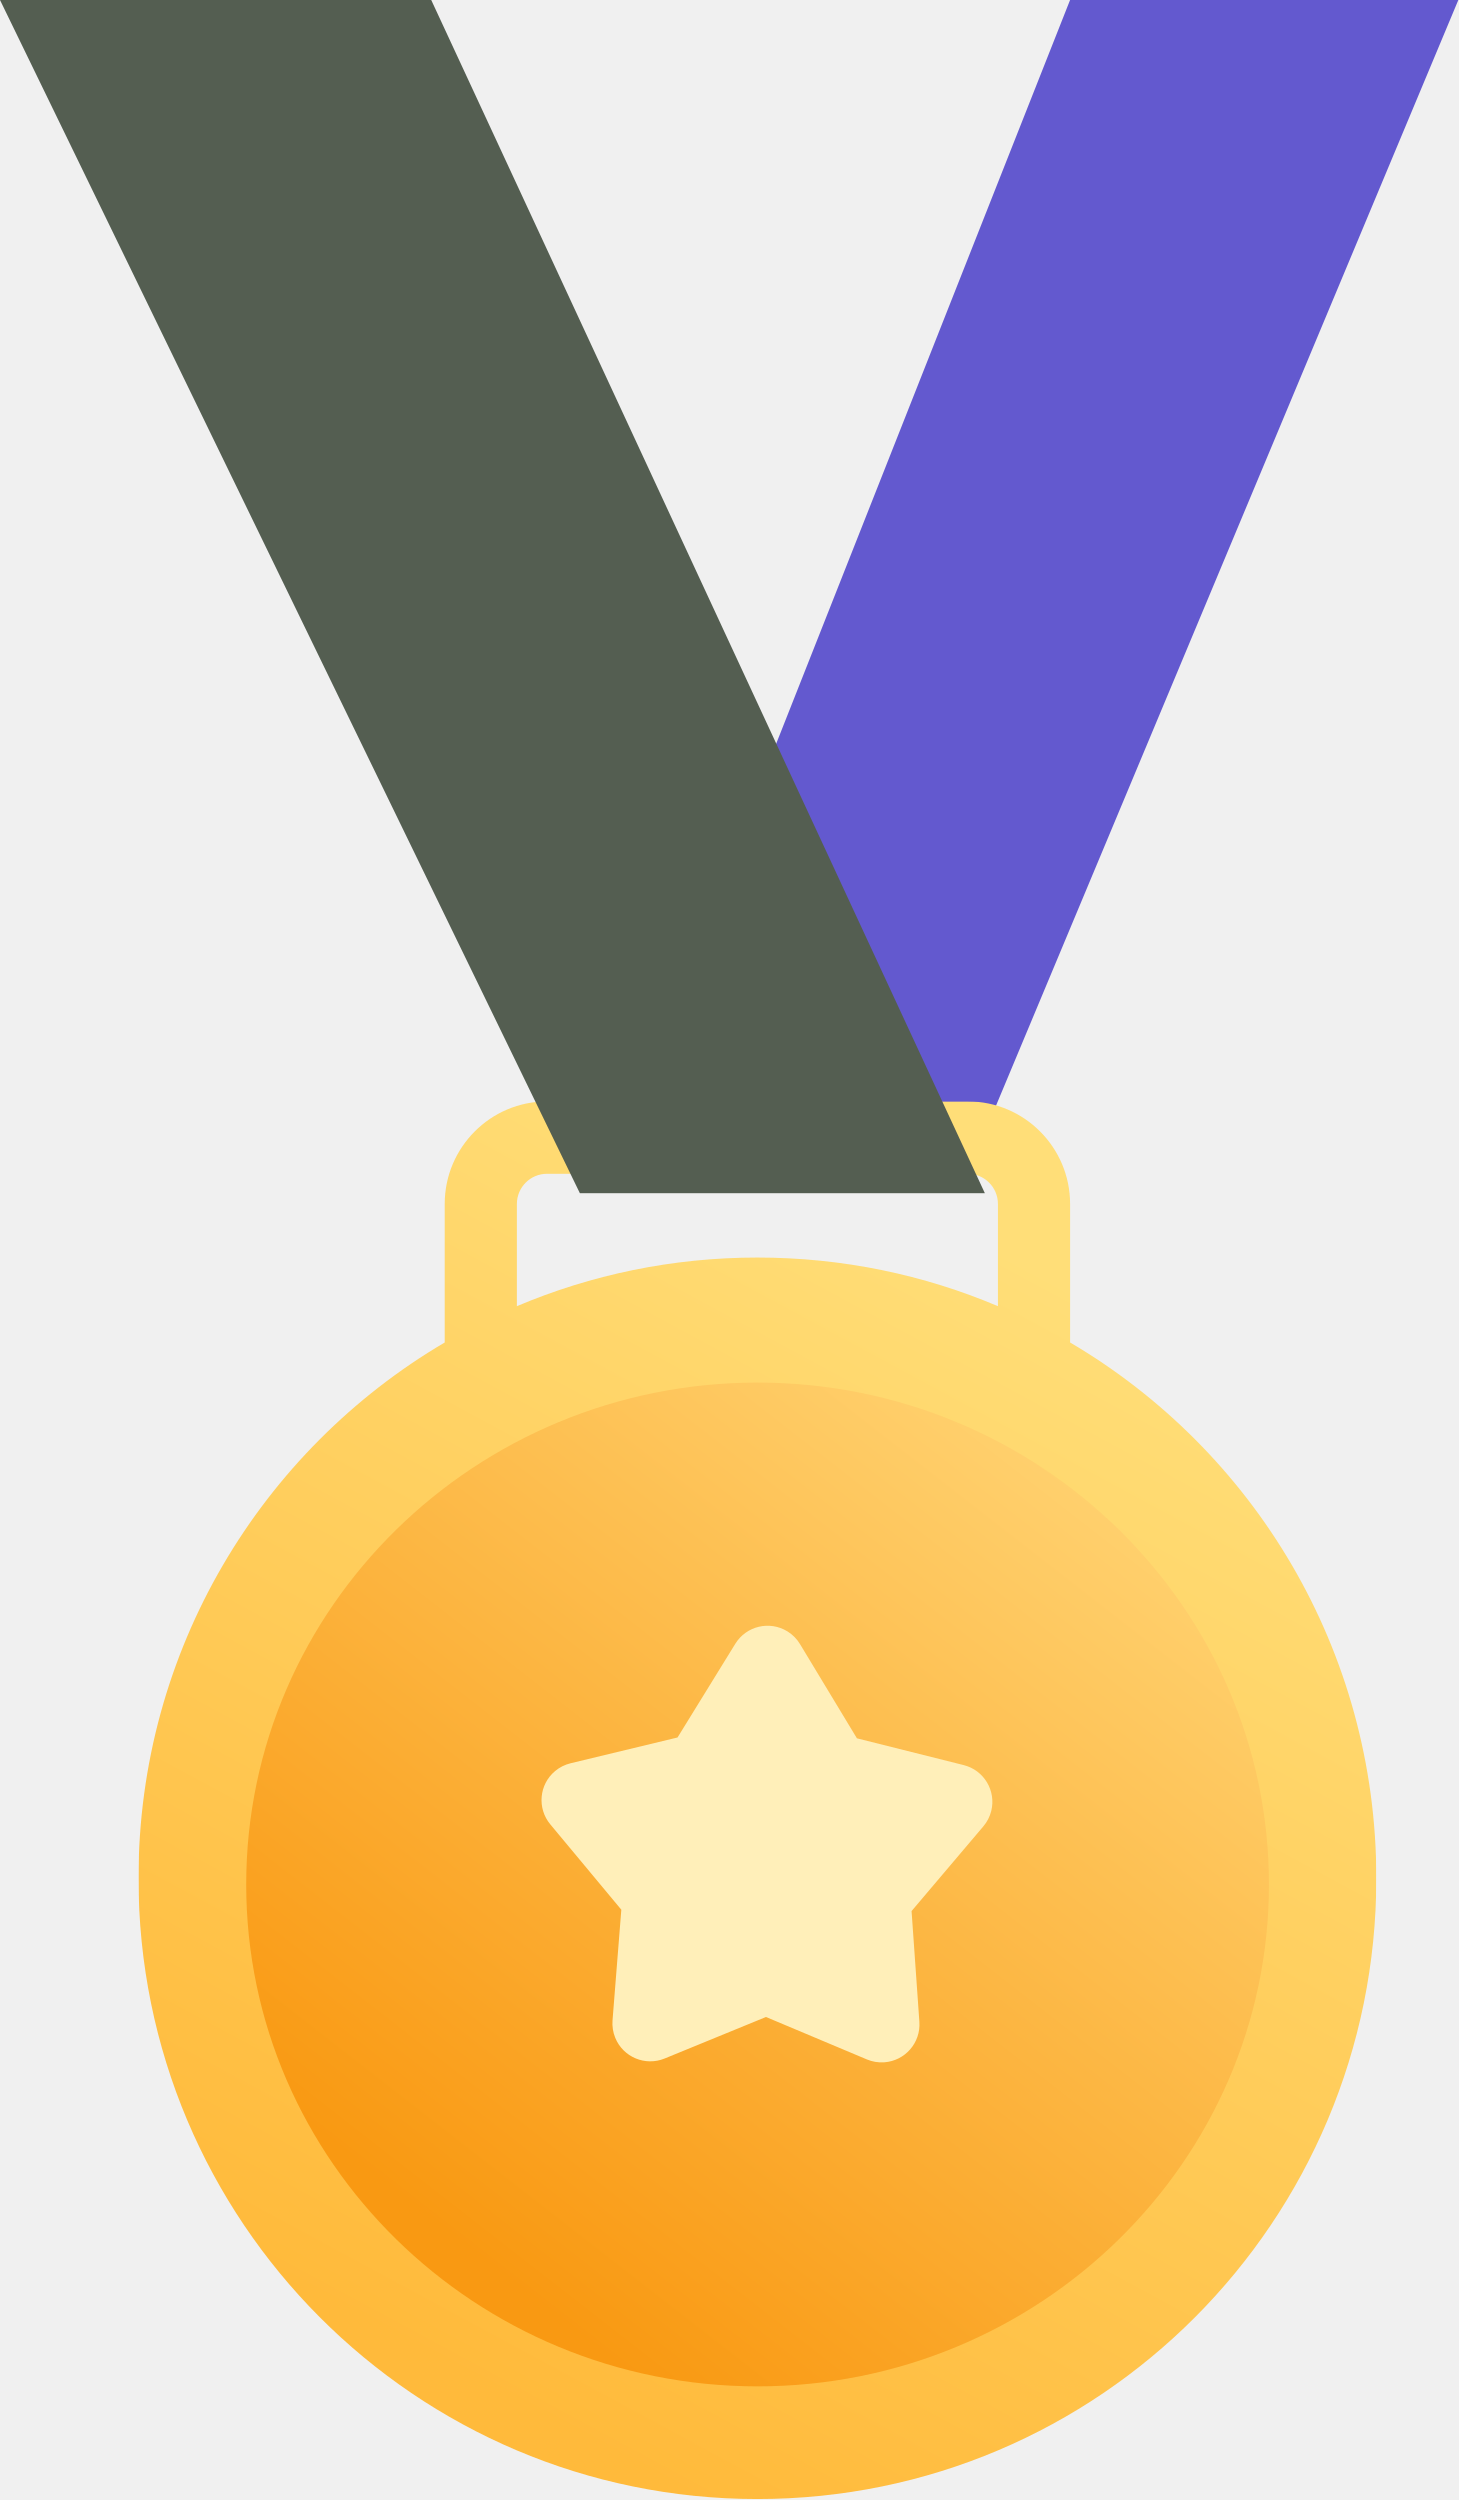
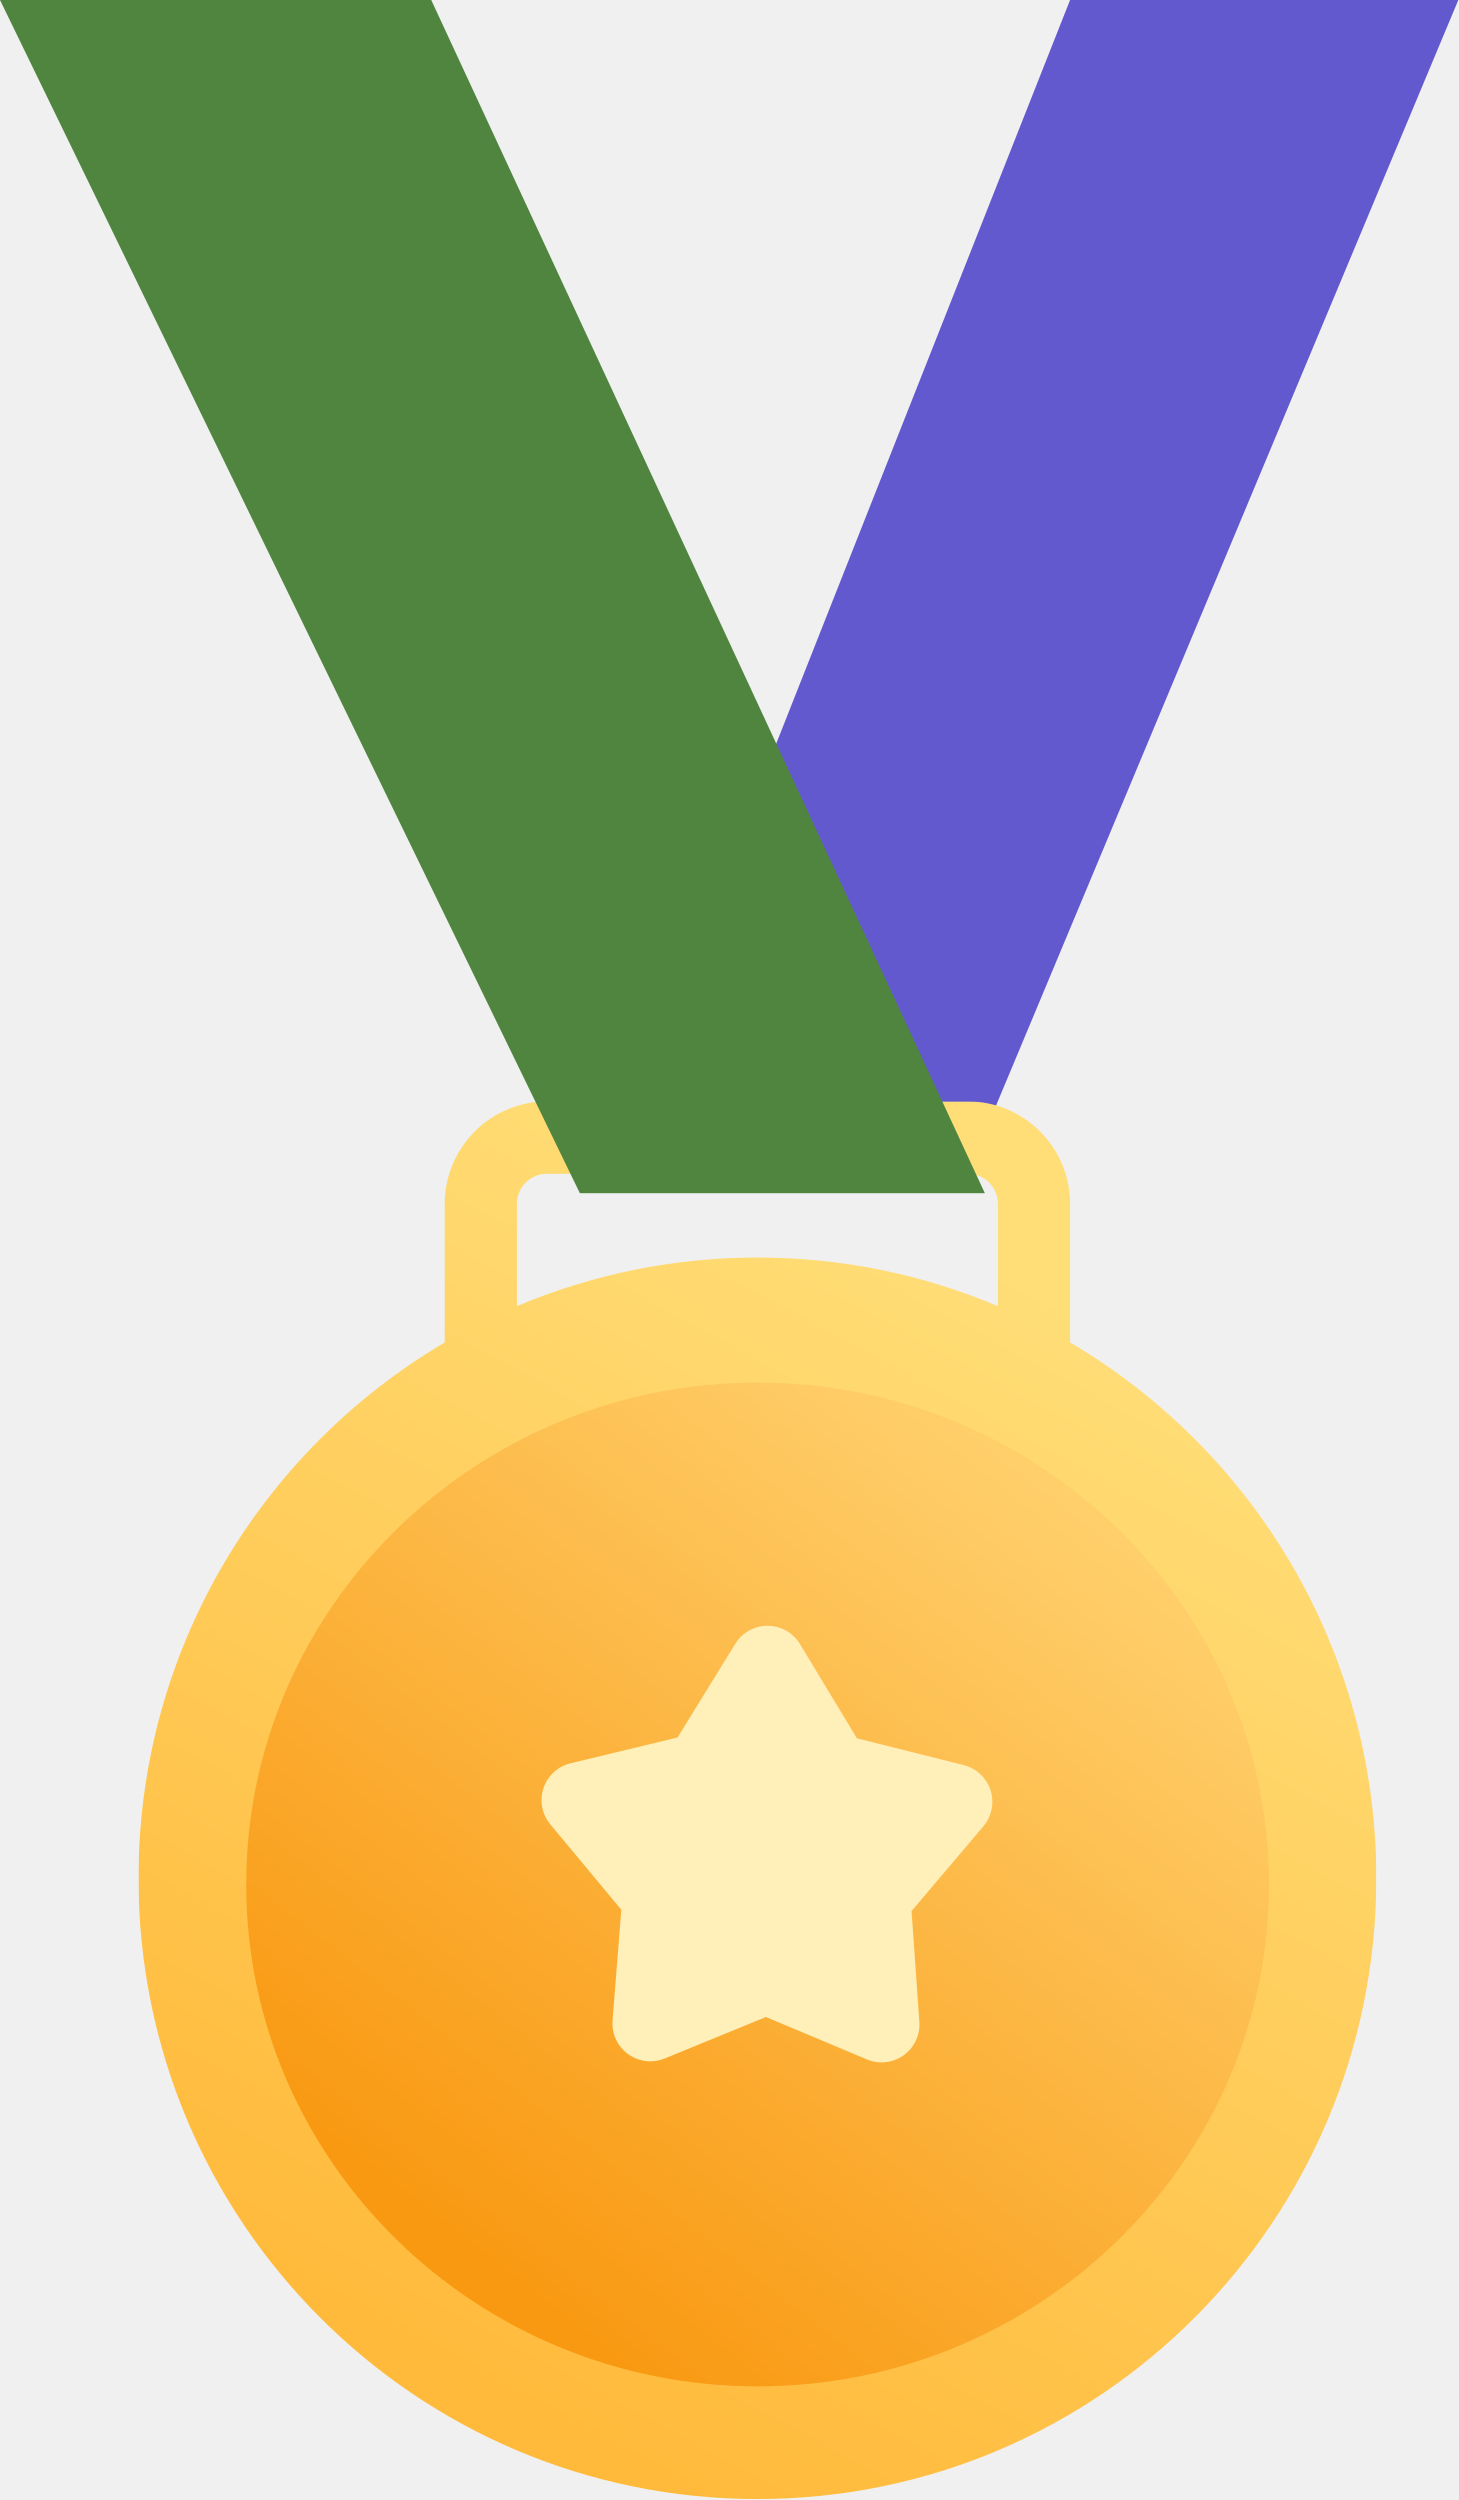
<svg xmlns="http://www.w3.org/2000/svg" xmlns:xlink="http://www.w3.org/1999/xlink" width="77px" height="132px" viewBox="0 0 77 132" version="1.1">
  <defs>
    <polygon id="path-1" points="0.312 0.155 65.67 0.155 65.67 73.949 0.312 73.949" />
    <linearGradient x1="74.194%" y1="12.412%" x2="34.456%" y2="95.336%" id="linearGradient-3">
      <stop stop-color="#FFDE78" offset="0%" />
      <stop stop-color="#FFBA3B" offset="100%" />
    </linearGradient>
    <linearGradient x1="84.444%" y1="12.871%" x2="24.603%" y2="88.537%" id="linearGradient-4">
      <stop stop-color="#FFD06D" offset="0%" />
      <stop stop-color="#F99912" offset="100%" />
    </linearGradient>
  </defs>
  <g id="⚙️-Symbols" stroke="none" stroke-width="1" fill="none" fill-rule="evenodd">
    <g id="28)-Widgets/1)-Advanced/Congratulations" transform="translate(-236, 0)">
      <g id="Badge" transform="translate(236, 0)">
        <polygon id="Fill-1" fill="#6359CF" points="56.5 0 32 62 51.075 62 77 0" />
        <g id="Group-4" transform="translate(7, 58)">
          <mask id="mask-2" fill="white">
            <use xlink:href="#path-1" />
          </mask>
          <g id="Clip-3" />
          <path d="M20.291,10.966 L20.291,5.568 C20.291,4.691 21.003,3.976 21.879,3.976 L44.103,3.976 C44.978,3.976 45.691,4.691 45.691,5.568 L45.691,10.966 C41.787,9.312 37.495,8.398 32.991,8.398 C28.487,8.398 24.195,9.312 20.291,10.966 M49.501,12.883 L49.501,5.568 C49.501,2.583 47.079,0.155 44.103,0.155 L21.879,0.155 C18.902,0.155 16.481,2.583 16.481,5.568 L16.481,12.883 C6.808,18.574 0.312,29.113 0.312,41.174 C0.312,59.275 14.943,73.949 32.991,73.949 C51.039,73.949 65.67,59.275 65.67,41.174 C65.67,29.113 59.175,18.574 49.501,12.883" id="Fill-2" fill="url(#linearGradient-3)" mask="url(#mask-2)" />
        </g>
        <path d="M40,126 C25.111,126 13,114.113 13,99.5 C13,84.887 25.111,73 40,73 C54.888,73 67,84.887 67,99.5 C67,114.113 54.888,126 40,126" id="Fill-5" fill="url(#linearGradient-4)" />
        <path d="M45.772,108.738 L40.443,106.497 L40.443,106.497 L35.094,108.689 C34.072,109.108 32.903,108.619 32.485,107.597 C32.366,107.307 32.317,106.993 32.341,106.68 L32.806,100.833 L32.806,100.833 L29.055,96.325 C28.349,95.476 28.464,94.214 29.314,93.508 C29.549,93.312 29.826,93.173 30.124,93.101 L35.774,91.739 L35.774,91.739 L38.825,86.79 C39.404,85.85 40.637,85.558 41.577,86.137 C41.848,86.304 42.075,86.533 42.239,86.806 L45.245,91.783 L45.245,91.783 L50.883,93.197 C51.955,93.466 52.605,94.552 52.337,95.624 C52.262,95.921 52.12,96.197 51.922,96.43 L48.131,100.904 L48.131,100.904 L48.543,106.755 C48.62,107.856 47.79,108.812 46.688,108.89 C46.375,108.912 46.061,108.86 45.772,108.738 Z" id="Fill-105" fill="#FFEFB9" />
-         <polygon id="Fill-116" fill="#545e51" points="1.5262791e-13 0 22.769 0 52 63 30.617 63" />
+         <polygon id="Fill-116" fill="#508540" points="1.5262791e-13 0 22.769 0 52 63 30.617 63" />
      </g>
    </g>
  </g>
</svg>
